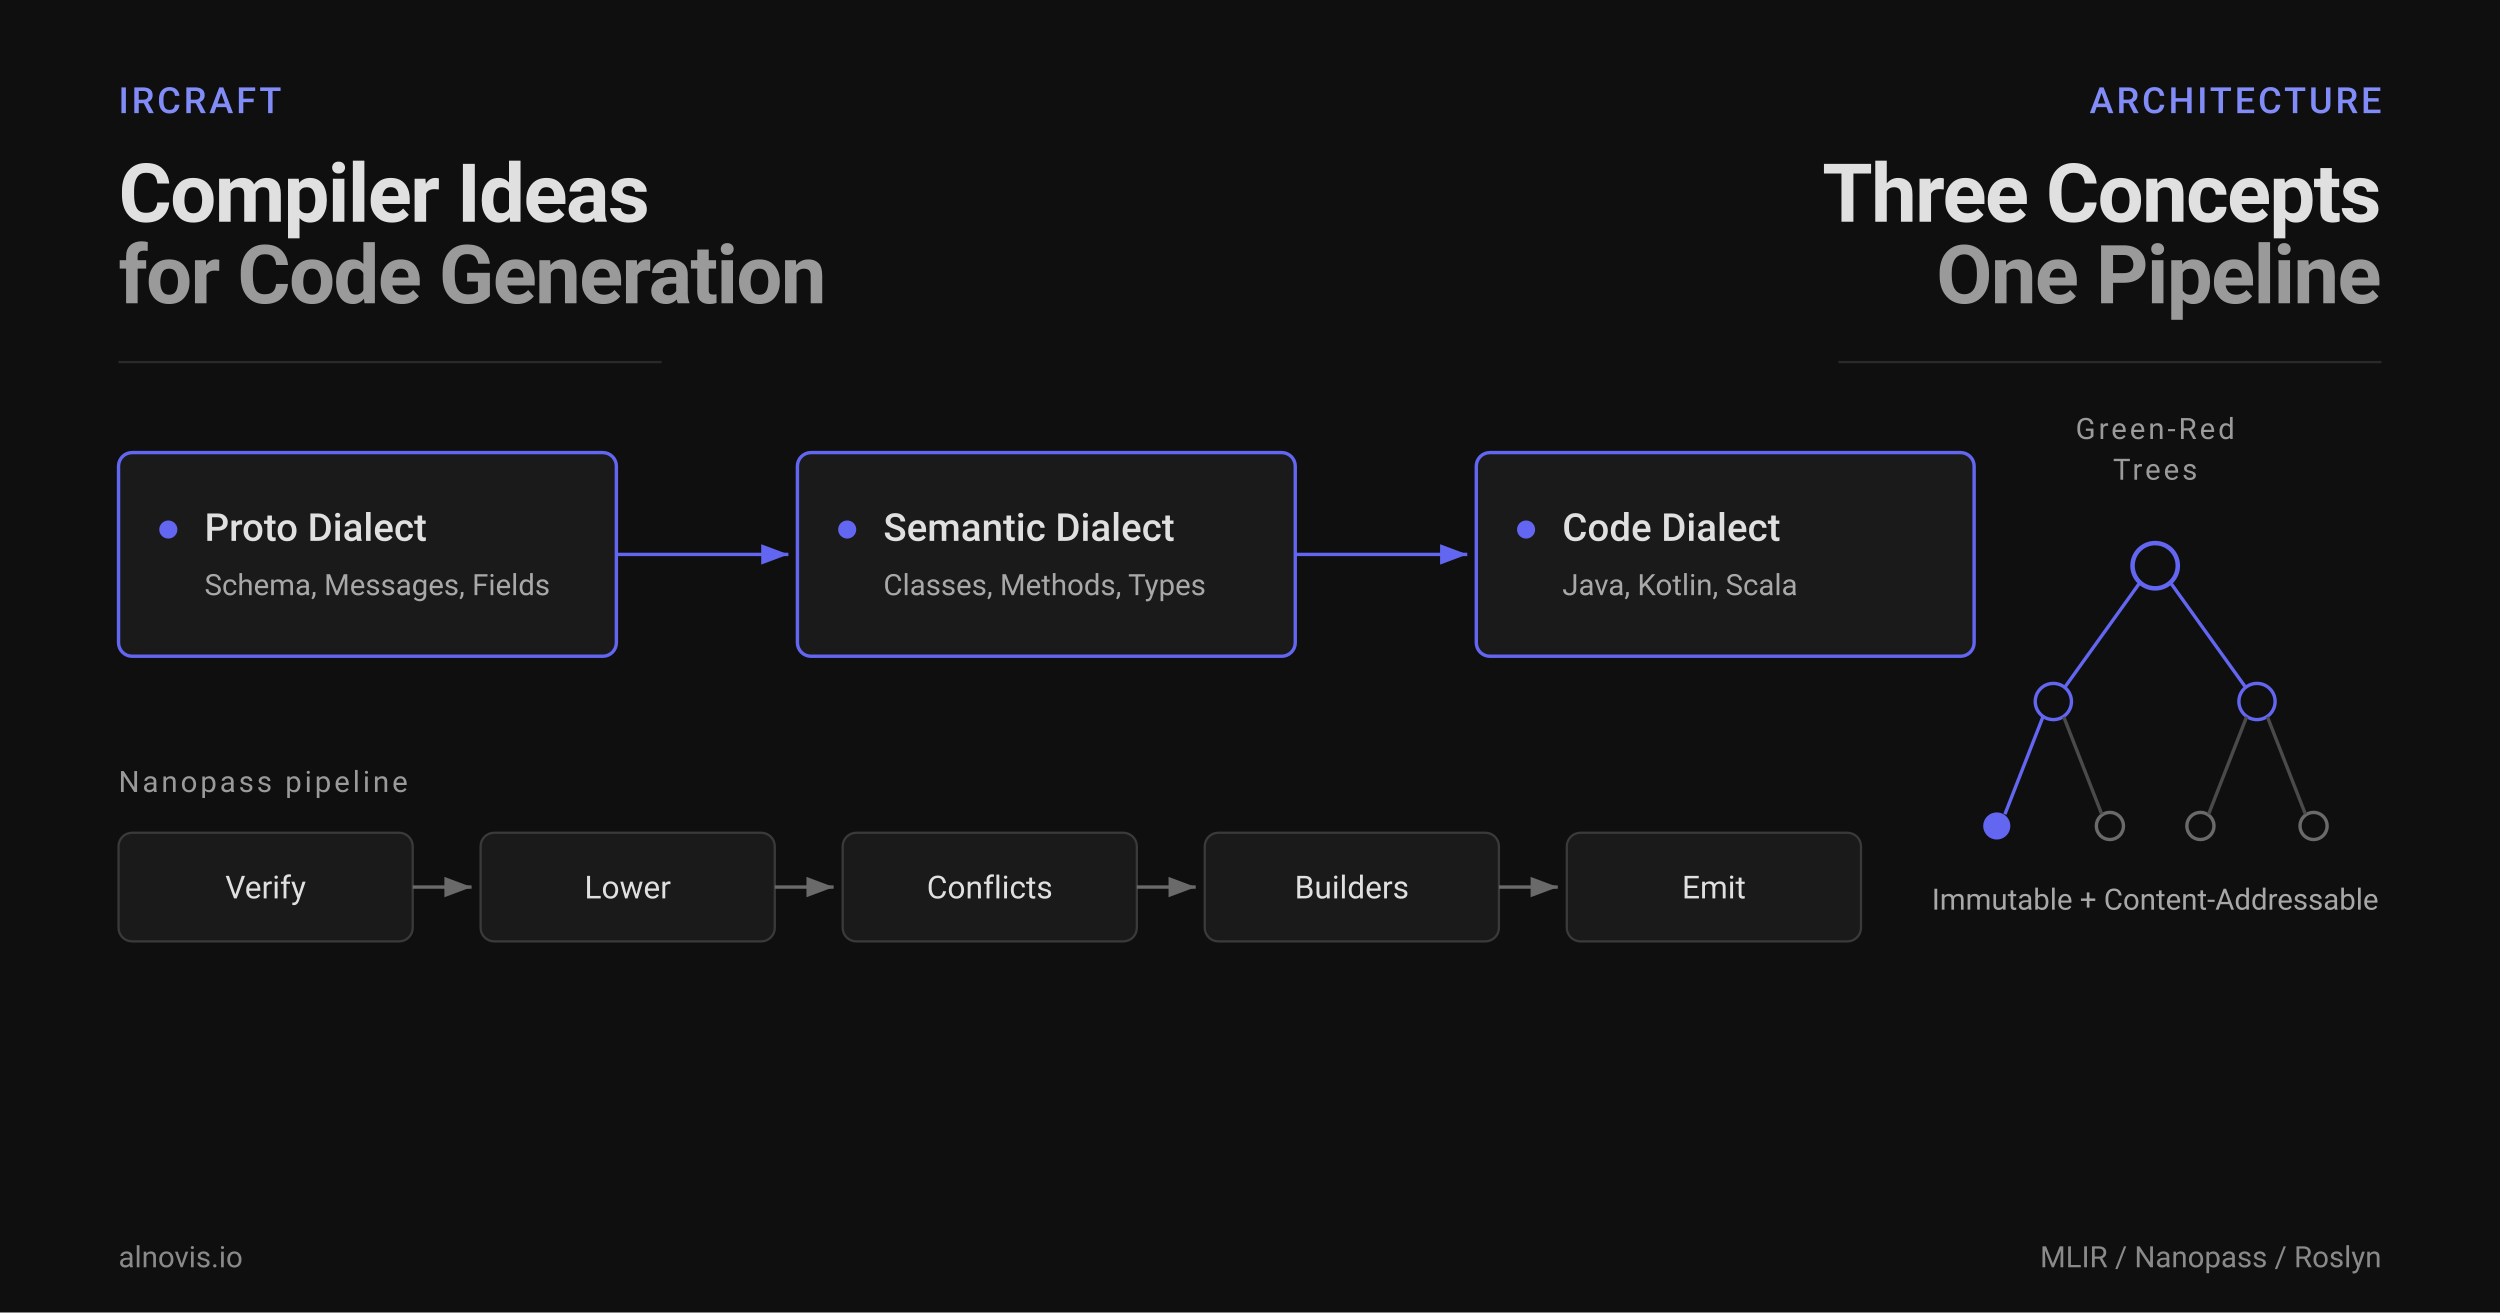
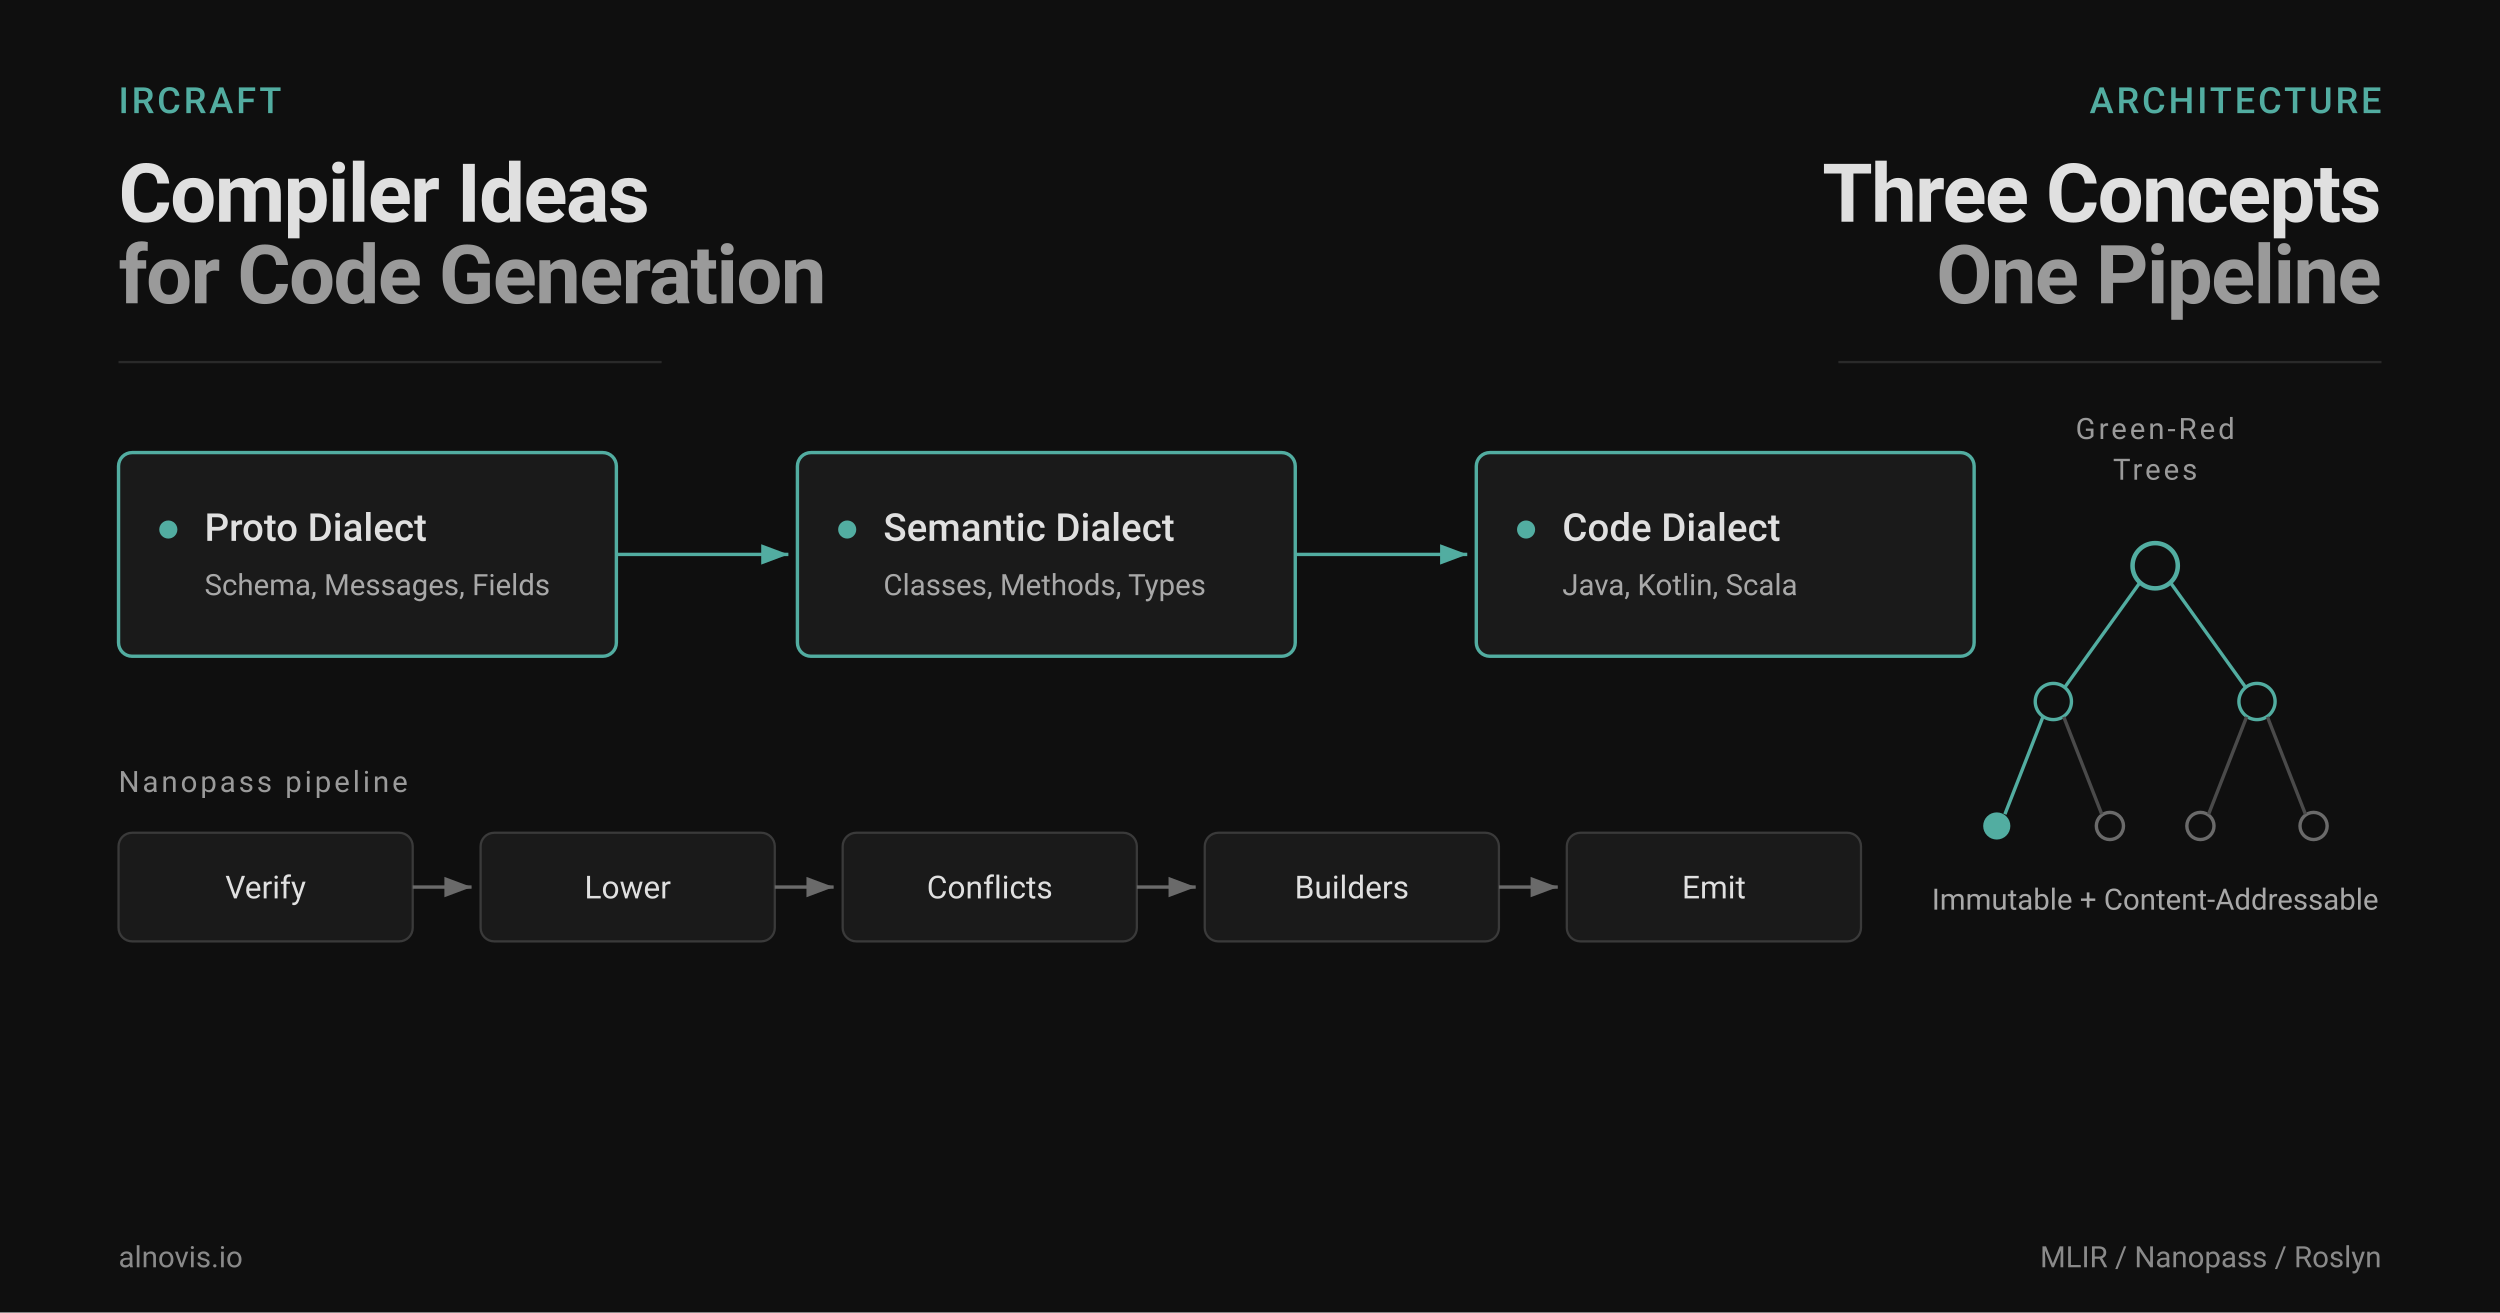
<svg xmlns="http://www.w3.org/2000/svg" width="1200" height="630" viewBox="75 50 1050 580">
  <style>
    text { font-family: -apple-system, BlinkMacSystemFont, "Segoe UI", Roboto, sans-serif; }
    .bg { fill: #0f0f0f; }
    .text { fill: #e0e0e0; }
    .title { font-size: 36px; font-weight: 600; letter-spacing: -0.02em; }
    .title2 { fill: #9a9a9a; }
-     .subtitle { font-size: 16px; fill: #818cf8; font-weight: 500; letter-spacing: 0.08em; }
+     .subtitle { font-size: 16px; fill: #52ada1; font-weight: 500; letter-spacing: 0.08em; }
    .label { font-size: 13px; fill: #9a9a9a; letter-spacing: 0.1em; text-transform: uppercase; }
    .boxtext { font-size: 17px; font-weight: 500; }
    .sub { font-size: 13px; fill: #a8a8a8; }
    .line-v { stroke: #2a2a2a; stroke-width: 1; }
-     .box { fill: #1a1a1a; stroke: #6366f1; stroke-width: 1.5; }
+     .box { fill: #1a1a1a; stroke: #52ada1; stroke-width: 1.5; }
    .box-muted { fill: #1a1a1a; stroke: #3a3a3a; stroke-width: 1; }
-     .arrow { stroke: #6366f1; stroke-width: 1.5; fill: none; marker-end: url(#arrow); }
+     .arrow { stroke: #52ada1; stroke-width: 1.5; fill: none; marker-end: url(#arrow); }
    .arrow-muted { stroke: #6a6a6a; stroke-width: 1.5; fill: none; marker-end: url(#arrow-muted); }
-     .dot { fill: #6366f1; }
+     .dot { fill: #52ada1; }
    .footer { font-size: 13px; fill: #8a8a8a; }
  </style>
  <rect class="bg" width="1200" height="630" />
  <defs>
    <marker id="arrow" markerWidth="8" markerHeight="6" refX="8" refY="3" orient="auto">
-       <polygon points="0 0, 8 3, 0 6" fill="#6366f1" />
+       <polygon points="0 0, 8 3, 0 6" fill="#52ada1" />
    </marker>
    <marker id="arrow-muted" markerWidth="8" markerHeight="6" refX="8" refY="3" orient="auto">
      <polygon points="0 0, 8 3, 0 6" fill="#6a6a6a" />
    </marker>
  </defs>
  <text x="100" y="100" class="subtitle">IRCRAFT</text>
  <text x="100" y="148" class="text title">Compiler Ideas</text>
  <text x="100" y="184" class="text title title2">for Code Generation</text>
  <line x1="100" y1="210" x2="340" y2="210" class="line-v" />
  <text x="1100" y="100" text-anchor="end" class="subtitle">ARCHITECTURE</text>
  <text x="1100" y="148" text-anchor="end" class="text title">Three Concepts</text>
  <text x="1100" y="184" text-anchor="end" class="text title title2">One Pipeline</text>
  <line x1="860" y1="210" x2="1100" y2="210" class="line-v" />
  <rect x="100" y="250" width="220" height="90" rx="6" class="box" />
  <circle cx="122" cy="284" r="4" class="dot" />
  <text x="138" y="289" class="text boxtext">Proto Dialect</text>
  <text x="138" y="313" class="sub">Schema, Messages, Fields</text>
  <line x1="320" y1="295" x2="396" y2="295" class="arrow" />
  <rect x="400" y="250" width="220" height="90" rx="6" class="box" />
  <circle cx="422" cy="284" r="4" class="dot" />
  <text x="438" y="289" class="text boxtext">Semantic Dialect</text>
  <text x="438" y="313" class="sub">Classes, Methods, Types</text>
  <line x1="620" y1="295" x2="696" y2="295" class="arrow" />
  <rect x="700" y="250" width="220" height="90" rx="6" class="box" />
  <circle cx="722" cy="284" r="4" class="dot" />
  <text x="738" y="289" class="text boxtext">Code Dialect</text>
  <text x="738" y="313" class="sub">Java, Kotlin, Scala</text>
  <text x="100" y="400" class="label">Nanopass pipeline</text>
  <rect x="100" y="418" width="130" height="48" rx="6" class="box-muted" />
  <text x="165" y="447" text-anchor="middle" class="text" style="font-size: 14px">Verify</text>
  <line x1="230" y1="442" x2="256" y2="442" class="arrow-muted" />
  <rect x="260" y="418" width="130" height="48" rx="6" class="box-muted" />
  <text x="325" y="447" text-anchor="middle" class="text" style="font-size: 14px">Lower</text>
  <line x1="390" y1="442" x2="416" y2="442" class="arrow-muted" />
  <rect x="420" y="418" width="130" height="48" rx="6" class="box-muted" />
  <text x="485" y="447" text-anchor="middle" class="text" style="font-size: 14px">Conflicts</text>
  <line x1="550" y1="442" x2="576" y2="442" class="arrow-muted" />
  <rect x="580" y="418" width="130" height="48" rx="6" class="box-muted" />
  <text x="645" y="447" text-anchor="middle" class="text" style="font-size: 14px">Builders</text>
  <line x1="710" y1="442" x2="736" y2="442" class="arrow-muted" />
  <rect x="740" y="418" width="130" height="48" rx="6" class="box-muted" />
  <text x="805" y="447" text-anchor="middle" class="text" style="font-size: 14px">Emit</text>
  <text x="1000" y="244" text-anchor="middle" class="label">Green-Red</text>
  <text x="1000" y="262" text-anchor="middle" class="label">Trees</text>
-   <circle cx="1000" cy="300" r="10" style="fill: none; stroke: #6366f1; stroke-width: 2" />
-   <circle cx="955" cy="360" r="8" style="fill: none; stroke: #6366f1; stroke-width: 1.5" />
-   <circle cx="1045" cy="360" r="8" style="fill: none; stroke: #6366f1; stroke-width: 1.5" />
-   <circle cx="930" cy="415" r="6" style="fill: #6366f1" />
+   <circle cx="1000" cy="300" r="10" style="fill: none; stroke: #52ada1; stroke-width: 2" />
+   <circle cx="955" cy="360" r="8" style="fill: none; stroke: #52ada1; stroke-width: 1.5" />
+   <circle cx="1045" cy="360" r="8" style="fill: none; stroke: #52ada1; stroke-width: 1.5" />
+   <circle cx="930" cy="415" r="6" style="fill: #52ada1" />
  <circle cx="980" cy="415" r="6" style="fill: none; stroke: #6a6a6a; stroke-width: 1.5" />
  <circle cx="1020" cy="415" r="6" style="fill: none; stroke: #6a6a6a; stroke-width: 1.5" />
  <circle cx="1070" cy="415" r="6" style="fill: none; stroke: #6a6a6a; stroke-width: 1.5" />
-   <line x1="993" y1="307.8" x2="960.2" y2="353.5" style="stroke: #6366f1; stroke-width: 1.5" />
-   <line x1="1007" y1="307.8" x2="1039.8" y2="353.5" style="stroke: #6366f1; stroke-width: 1.5" />
-   <line x1="950.4" y1="366.8" x2="933.6" y2="409.8" style="stroke: #6366f1; stroke-width: 1.5" />
+   <line x1="993" y1="307.8" x2="960.2" y2="353.5" style="stroke: #52ada1; stroke-width: 1.5" />
+   <line x1="1007" y1="307.8" x2="1039.8" y2="353.5" style="stroke: #52ada1; stroke-width: 1.5" />
+   <line x1="950.4" y1="366.8" x2="933.6" y2="409.8" style="stroke: #52ada1; stroke-width: 1.5" />
  <line x1="959.6" y1="366.8" x2="976.4" y2="409.8" style="stroke: #4a4a4a; stroke-width: 1.5" />
  <line x1="1040.4" y1="366.8" x2="1023.6" y2="409.8" style="stroke: #4a4a4a; stroke-width: 1.5" />
  <line x1="1049.6" y1="366.8" x2="1066.4" y2="409.8" style="stroke: #4a4a4a; stroke-width: 1.5" />
  <text x="1000" y="452" text-anchor="middle" class="sub">Immutable + Content-Addressable</text>
  <text x="100" y="610" class="footer">alnovis.io</text>
  <text x="1100" y="610" text-anchor="end" class="footer">MLIR / Nanopass / Roslyn</text>
</svg>
